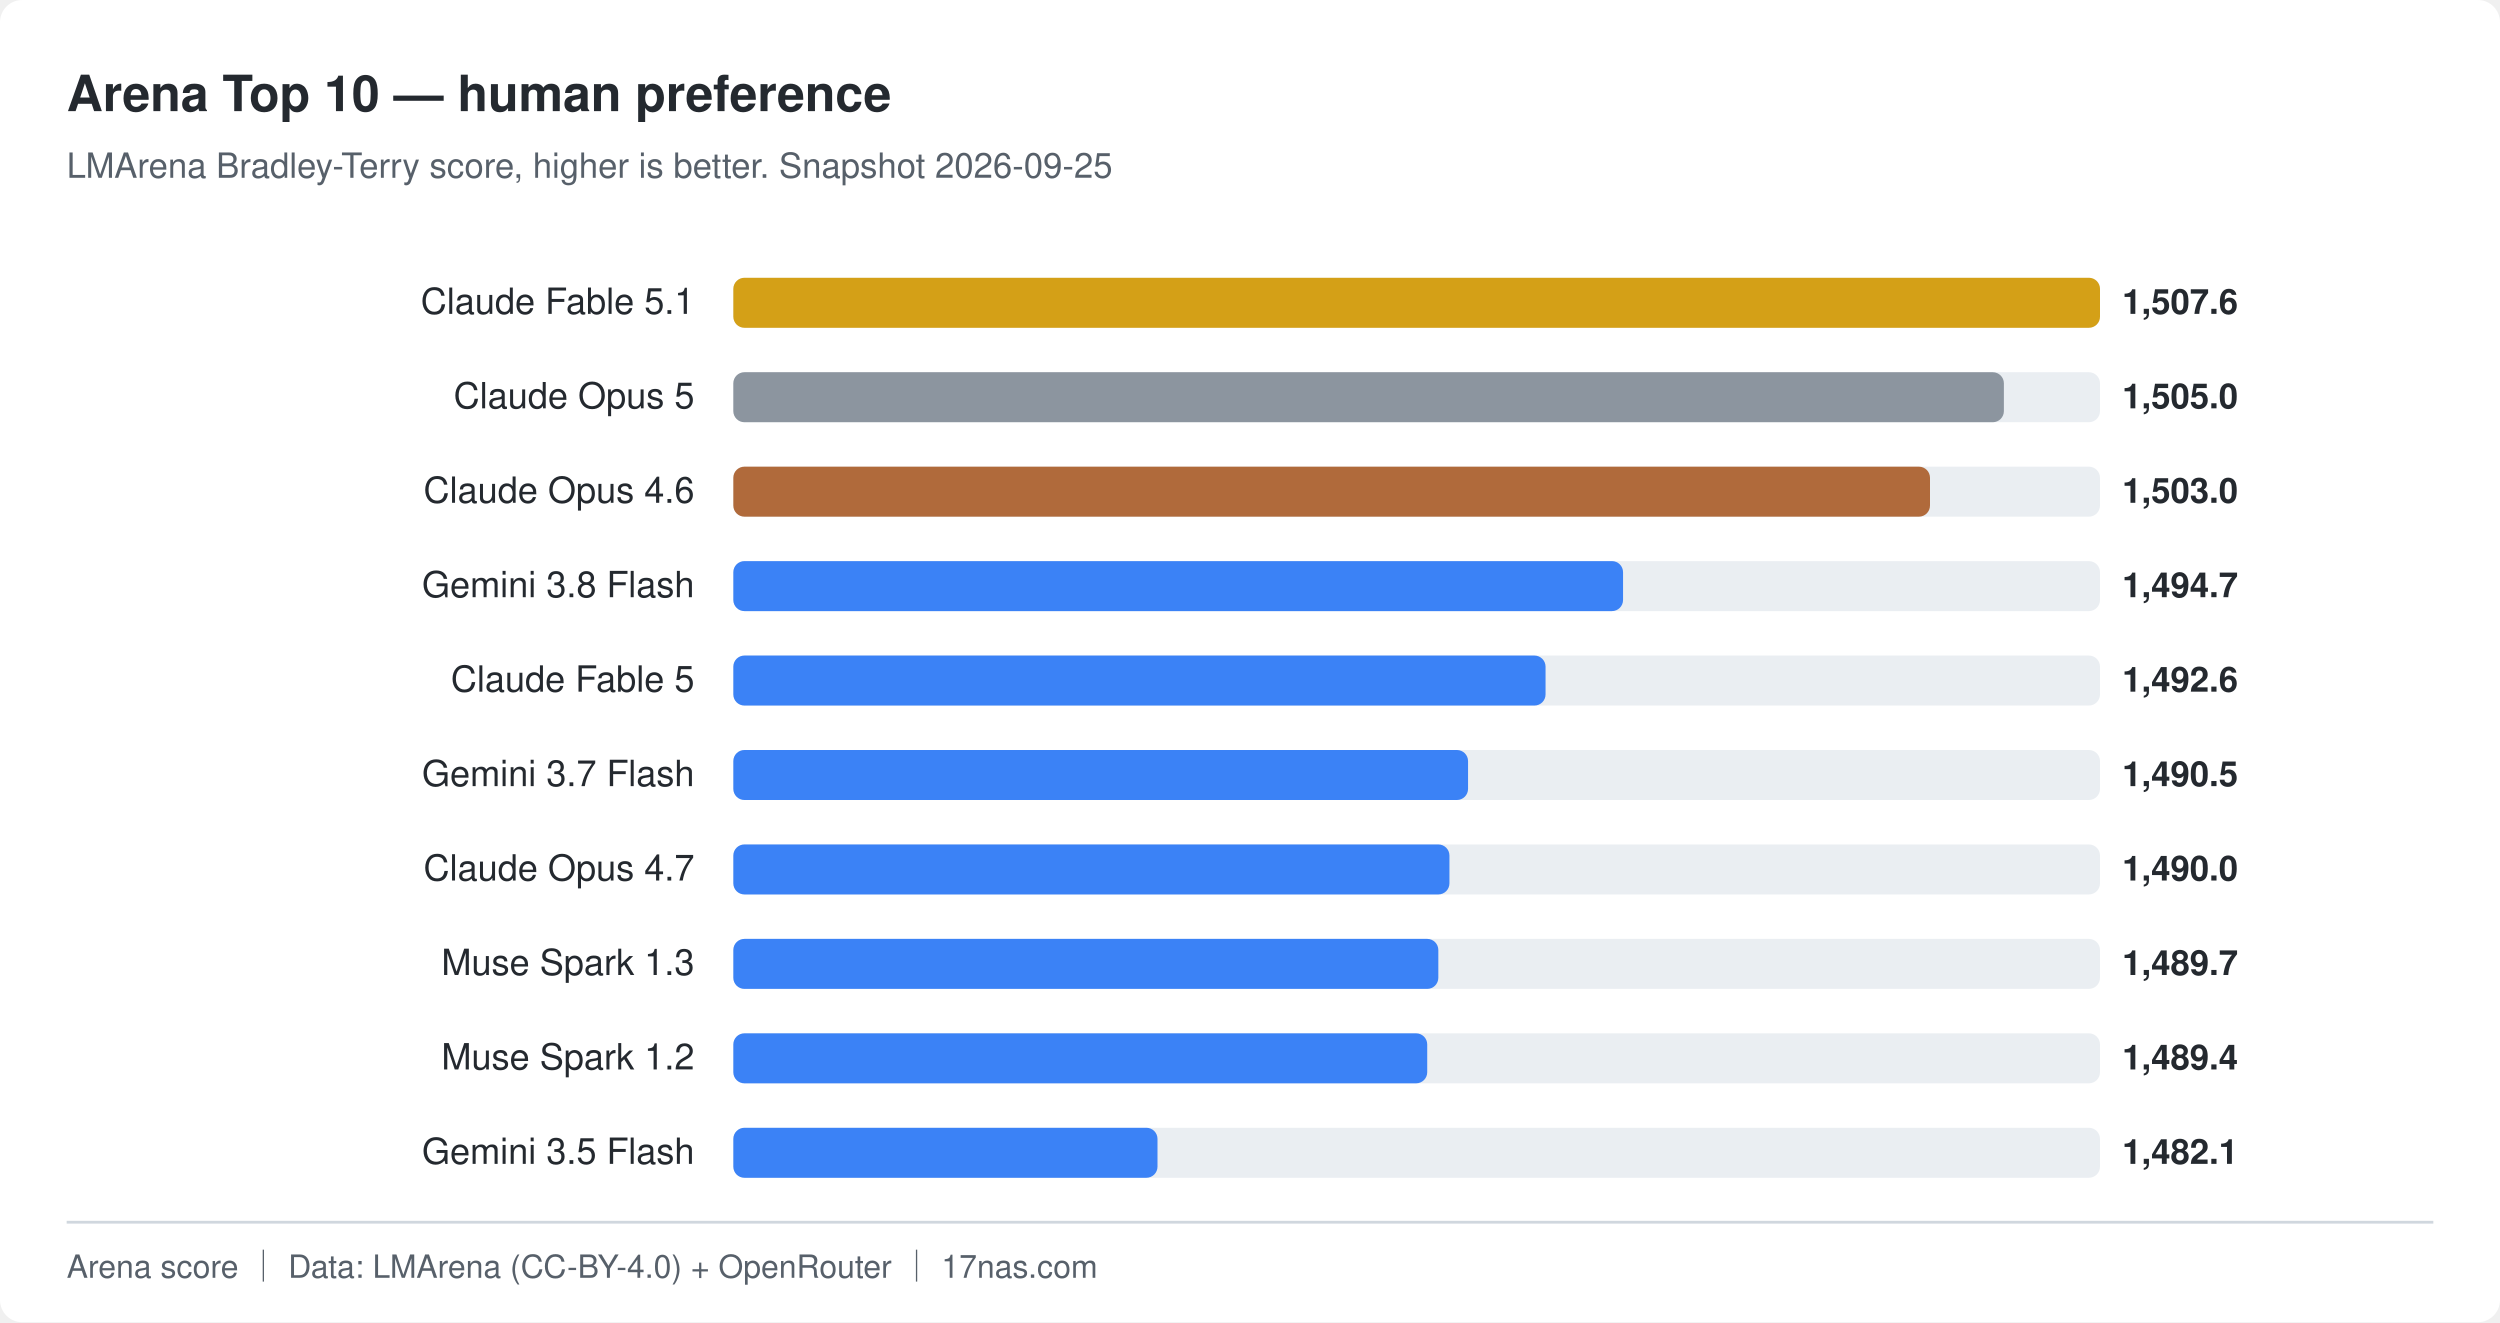
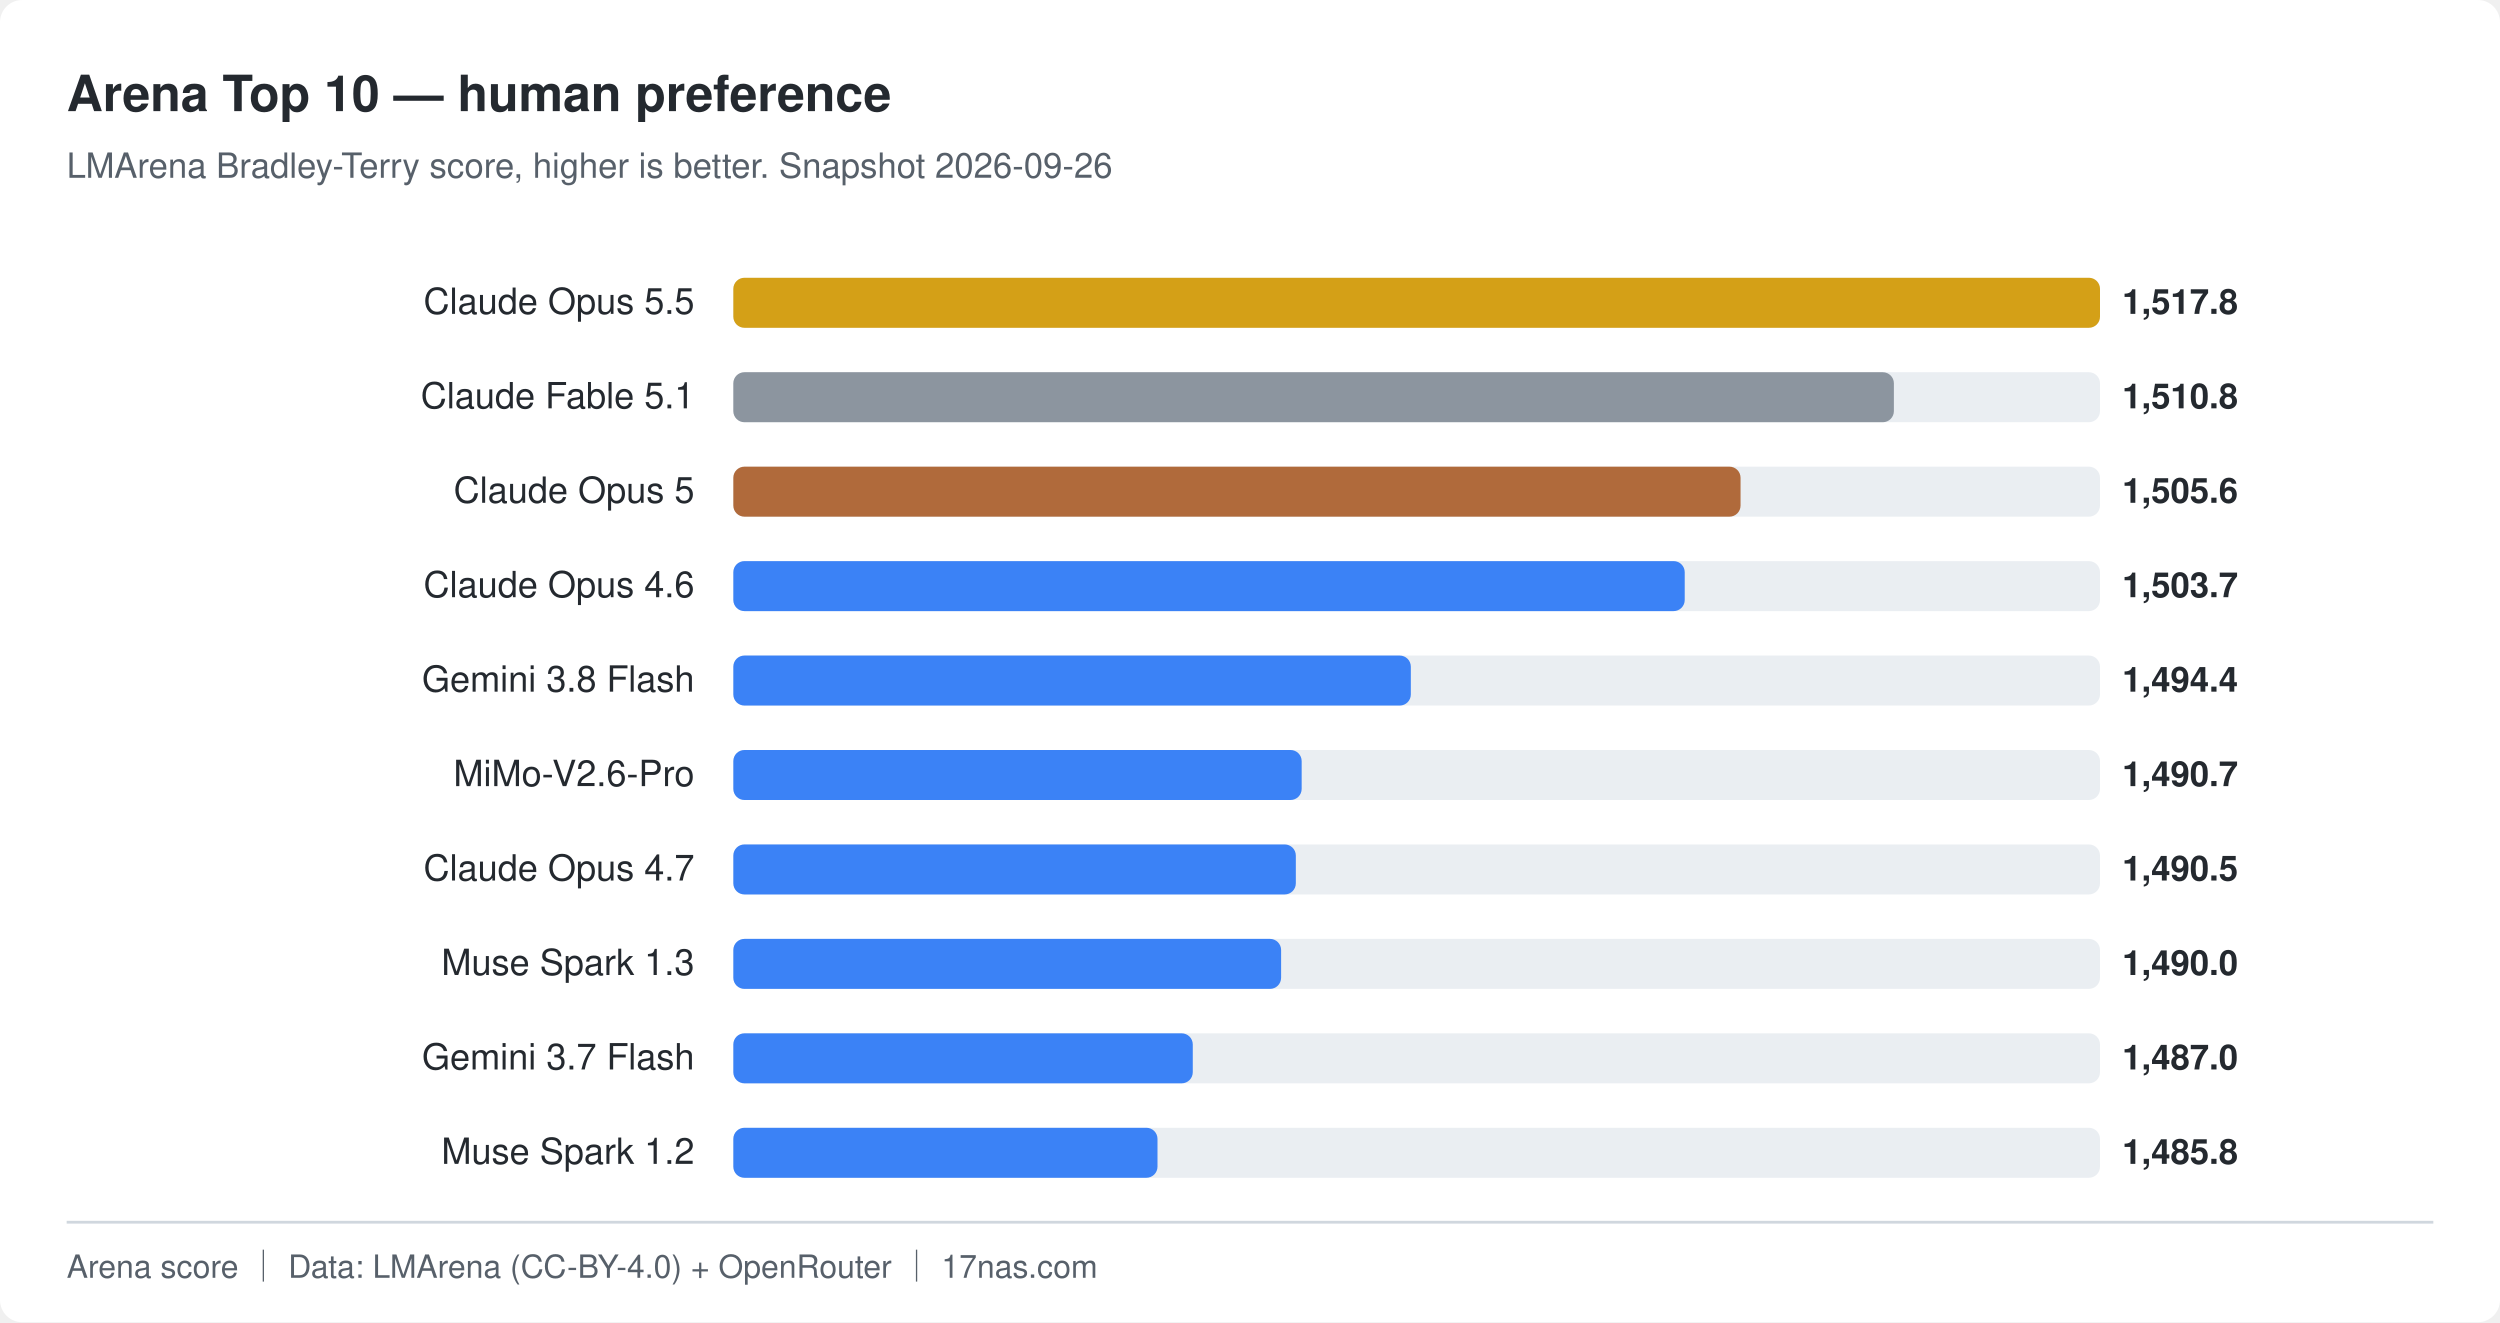
<svg xmlns="http://www.w3.org/2000/svg" width="900" height="476" viewBox="0 0 900 476" role="img" aria-label="Arena Top 10 — human preference">
  <style>
    .bg { fill: #ffffff; }
    .fg { fill: #24292f; }
    .muted { fill: #57606a; }
    .track { fill: #eaeef2; }
    .axis { stroke: #d0d7de; }
    @media (prefers-color-scheme: dark) {
      .bg { fill: #0d1117; }
      .fg { fill: #e6edf3; }
      .muted { fill: #8b949e; }
      .track { fill: #21262d; }
      .axis { stroke: #30363d; }
    }
  </style>
  <rect class="bg" x="0" y="0" width="900" height="476" rx="8" />
  <text class="fg" x="24" y="40" font-family="-apple-system,BlinkMacSystemFont,Segoe UI,Helvetica,Arial,sans-serif" font-size="18" font-weight="600">Arena Top 10 — human preference</text>
-   <text class="muted" x="24" y="64" font-family="-apple-system,BlinkMacSystemFont,Segoe UI,Helvetica,Arial,sans-serif" font-size="12.5">LMArena Bradley-Terry score, higher is better. Snapshot 2026-09-25</text>
-   <text class="fg" x="250" y="113" text-anchor="end" font-family="-apple-system,BlinkMacSystemFont,Segoe UI,Helvetica,Arial,sans-serif" font-size="13">Claude Fable 5.1</text>
+   <text class="muted" x="24" y="64" font-family="-apple-system,BlinkMacSystemFont,Segoe UI,Helvetica,Arial,sans-serif" font-size="12.5">LMArena Bradley-Terry score, higher is better. Snapshot 2026-09-26</text>
+   <text class="fg" x="250" y="113" text-anchor="end" font-family="-apple-system,BlinkMacSystemFont,Segoe UI,Helvetica,Arial,sans-serif" font-size="13">Claude Opus 5.5</text>
  <rect class="track" x="264" y="100" width="492" height="18" rx="4" />
  <rect x="264" y="100" width="492.0" height="18" rx="4" fill="#d4a017" />
-   <text class="fg" x="764" y="113" font-family="-apple-system,BlinkMacSystemFont,Segoe UI,Helvetica,Arial,sans-serif" font-size="12.5" font-weight="600">1,507.6</text>
-   <text class="fg" x="250" y="147" text-anchor="end" font-family="-apple-system,BlinkMacSystemFont,Segoe UI,Helvetica,Arial,sans-serif" font-size="13">Claude Opus 5</text>
+   <text class="fg" x="764" y="113" font-family="-apple-system,BlinkMacSystemFont,Segoe UI,Helvetica,Arial,sans-serif" font-size="12.5" font-weight="600">1,517.8</text>
+   <text class="fg" x="250" y="147" text-anchor="end" font-family="-apple-system,BlinkMacSystemFont,Segoe UI,Helvetica,Arial,sans-serif" font-size="13">Claude Fable 5.1</text>
  <rect class="track" x="264" y="134" width="492" height="18" rx="4" />
-   <rect x="264" y="134" width="457.4" height="18" rx="4" fill="#8c959f" />
-   <text class="fg" x="764" y="147" font-family="-apple-system,BlinkMacSystemFont,Segoe UI,Helvetica,Arial,sans-serif" font-size="12.5" font-weight="600">1,505.0</text>
-   <text class="fg" x="250" y="181" text-anchor="end" font-family="-apple-system,BlinkMacSystemFont,Segoe UI,Helvetica,Arial,sans-serif" font-size="13">Claude Opus 4.6</text>
+   <rect x="264" y="134" width="417.8" height="18" rx="4" fill="#8c959f" />
+   <text class="fg" x="764" y="147" font-family="-apple-system,BlinkMacSystemFont,Segoe UI,Helvetica,Arial,sans-serif" font-size="12.5" font-weight="600">1,510.8</text>
+   <text class="fg" x="250" y="181" text-anchor="end" font-family="-apple-system,BlinkMacSystemFont,Segoe UI,Helvetica,Arial,sans-serif" font-size="13">Claude Opus 5</text>
  <rect class="track" x="264" y="168" width="492" height="18" rx="4" />
-   <rect x="264" y="168" width="430.8" height="18" rx="4" fill="#b06a3b" />
-   <text class="fg" x="764" y="181" font-family="-apple-system,BlinkMacSystemFont,Segoe UI,Helvetica,Arial,sans-serif" font-size="12.5" font-weight="600">1,503.0</text>
-   <text class="fg" x="250" y="215" text-anchor="end" font-family="-apple-system,BlinkMacSystemFont,Segoe UI,Helvetica,Arial,sans-serif" font-size="13">Gemini 3.8 Flash</text>
+   <rect x="264" y="168" width="362.6" height="18" rx="4" fill="#b06a3b" />
+   <text class="fg" x="764" y="181" font-family="-apple-system,BlinkMacSystemFont,Segoe UI,Helvetica,Arial,sans-serif" font-size="12.5" font-weight="600">1,505.6</text>
+   <text class="fg" x="250" y="215" text-anchor="end" font-family="-apple-system,BlinkMacSystemFont,Segoe UI,Helvetica,Arial,sans-serif" font-size="13">Claude Opus 4.6</text>
  <rect class="track" x="264" y="202" width="492" height="18" rx="4" />
-   <rect x="264" y="202" width="320.3" height="18" rx="4" fill="#3b82f6" />
-   <text class="fg" x="764" y="215" font-family="-apple-system,BlinkMacSystemFont,Segoe UI,Helvetica,Arial,sans-serif" font-size="12.5" font-weight="600">1,494.7</text>
-   <text class="fg" x="250" y="249" text-anchor="end" font-family="-apple-system,BlinkMacSystemFont,Segoe UI,Helvetica,Arial,sans-serif" font-size="13">Claude Fable 5</text>
+   <rect x="264" y="202" width="342.5" height="18" rx="4" fill="#3b82f6" />
+   <text class="fg" x="764" y="215" font-family="-apple-system,BlinkMacSystemFont,Segoe UI,Helvetica,Arial,sans-serif" font-size="12.5" font-weight="600">1,503.7</text>
+   <text class="fg" x="250" y="249" text-anchor="end" font-family="-apple-system,BlinkMacSystemFont,Segoe UI,Helvetica,Arial,sans-serif" font-size="13">Gemini 3.8 Flash</text>
  <rect class="track" x="264" y="236" width="492" height="18" rx="4" />
-   <rect x="264" y="236" width="292.4" height="18" rx="4" fill="#3b82f6" />
-   <text class="fg" x="764" y="249" font-family="-apple-system,BlinkMacSystemFont,Segoe UI,Helvetica,Arial,sans-serif" font-size="12.5" font-weight="600">1,492.6</text>
-   <text class="fg" x="250" y="283" text-anchor="end" font-family="-apple-system,BlinkMacSystemFont,Segoe UI,Helvetica,Arial,sans-serif" font-size="13">Gemini 3.7 Flash</text>
+   <rect x="264" y="236" width="243.9" height="18" rx="4" fill="#3b82f6" />
+   <text class="fg" x="764" y="249" font-family="-apple-system,BlinkMacSystemFont,Segoe UI,Helvetica,Arial,sans-serif" font-size="12.5" font-weight="600">1,494.4</text>
+   <text class="fg" x="250" y="283" text-anchor="end" font-family="-apple-system,BlinkMacSystemFont,Segoe UI,Helvetica,Arial,sans-serif" font-size="13">MiMo-V2.6-Pro</text>
  <rect class="track" x="264" y="270" width="492" height="18" rx="4" />
-   <rect x="264" y="270" width="264.5" height="18" rx="4" fill="#3b82f6" />
-   <text class="fg" x="764" y="283" font-family="-apple-system,BlinkMacSystemFont,Segoe UI,Helvetica,Arial,sans-serif" font-size="12.5" font-weight="600">1,490.5</text>
+   <rect x="264" y="270" width="204.6" height="18" rx="4" fill="#3b82f6" />
+   <text class="fg" x="764" y="283" font-family="-apple-system,BlinkMacSystemFont,Segoe UI,Helvetica,Arial,sans-serif" font-size="12.5" font-weight="600">1,490.7</text>
  <text class="fg" x="250" y="317" text-anchor="end" font-family="-apple-system,BlinkMacSystemFont,Segoe UI,Helvetica,Arial,sans-serif" font-size="13">Claude Opus 4.7</text>
  <rect class="track" x="264" y="304" width="492" height="18" rx="4" />
-   <rect x="264" y="304" width="257.8" height="18" rx="4" fill="#3b82f6" />
-   <text class="fg" x="764" y="317" font-family="-apple-system,BlinkMacSystemFont,Segoe UI,Helvetica,Arial,sans-serif" font-size="12.5" font-weight="600">1,490.0</text>
+   <rect x="264" y="304" width="202.5" height="18" rx="4" fill="#3b82f6" />
+   <text class="fg" x="764" y="317" font-family="-apple-system,BlinkMacSystemFont,Segoe UI,Helvetica,Arial,sans-serif" font-size="12.5" font-weight="600">1,490.5</text>
  <text class="fg" x="250" y="351" text-anchor="end" font-family="-apple-system,BlinkMacSystemFont,Segoe UI,Helvetica,Arial,sans-serif" font-size="13">Muse Spark 1.3</text>
  <rect class="track" x="264" y="338" width="492" height="18" rx="4" />
-   <rect x="264" y="338" width="253.8" height="18" rx="4" fill="#3b82f6" />
-   <text class="fg" x="764" y="351" font-family="-apple-system,BlinkMacSystemFont,Segoe UI,Helvetica,Arial,sans-serif" font-size="12.5" font-weight="600">1,489.7</text>
-   <text class="fg" x="250" y="385" text-anchor="end" font-family="-apple-system,BlinkMacSystemFont,Segoe UI,Helvetica,Arial,sans-serif" font-size="13">Muse Spark 1.2</text>
+   <rect x="264" y="338" width="197.2" height="18" rx="4" fill="#3b82f6" />
+   <text class="fg" x="764" y="351" font-family="-apple-system,BlinkMacSystemFont,Segoe UI,Helvetica,Arial,sans-serif" font-size="12.5" font-weight="600">1,490.0</text>
+   <text class="fg" x="250" y="385" text-anchor="end" font-family="-apple-system,BlinkMacSystemFont,Segoe UI,Helvetica,Arial,sans-serif" font-size="13">Gemini 3.7 Flash</text>
  <rect class="track" x="264" y="372" width="492" height="18" rx="4" />
-   <rect x="264" y="372" width="249.8" height="18" rx="4" fill="#3b82f6" />
-   <text class="fg" x="764" y="385" font-family="-apple-system,BlinkMacSystemFont,Segoe UI,Helvetica,Arial,sans-serif" font-size="12.5" font-weight="600">1,489.4</text>
-   <text class="fg" x="250" y="419" text-anchor="end" font-family="-apple-system,BlinkMacSystemFont,Segoe UI,Helvetica,Arial,sans-serif" font-size="13">Gemini 3.5 Flash</text>
+   <rect x="264" y="372" width="165.4" height="18" rx="4" fill="#3b82f6" />
+   <text class="fg" x="764" y="385" font-family="-apple-system,BlinkMacSystemFont,Segoe UI,Helvetica,Arial,sans-serif" font-size="12.5" font-weight="600">1,487.0</text>
+   <text class="fg" x="250" y="419" text-anchor="end" font-family="-apple-system,BlinkMacSystemFont,Segoe UI,Helvetica,Arial,sans-serif" font-size="13">Muse Spark 1.2</text>
  <rect class="track" x="264" y="406" width="492" height="18" rx="4" />
  <rect x="264" y="406" width="152.7" height="18" rx="4" fill="#3b82f6" />
-   <text class="fg" x="764" y="419" font-family="-apple-system,BlinkMacSystemFont,Segoe UI,Helvetica,Arial,sans-serif" font-size="12.5" font-weight="600">1,482.1</text>
+   <text class="fg" x="764" y="419" font-family="-apple-system,BlinkMacSystemFont,Segoe UI,Helvetica,Arial,sans-serif" font-size="12.5" font-weight="600">1,485.8</text>
  <line class="axis" x1="24" y1="440" x2="876" y2="440" stroke-width="1" />
  <text class="muted" x="24" y="460" font-family="-apple-system,BlinkMacSystemFont,Segoe UI,Helvetica,Arial,sans-serif" font-size="11.5">Arena score ｜ Data: LMArena (CC-BY-4.0) + OpenRouter ｜ 17nas.com</text>
</svg>
